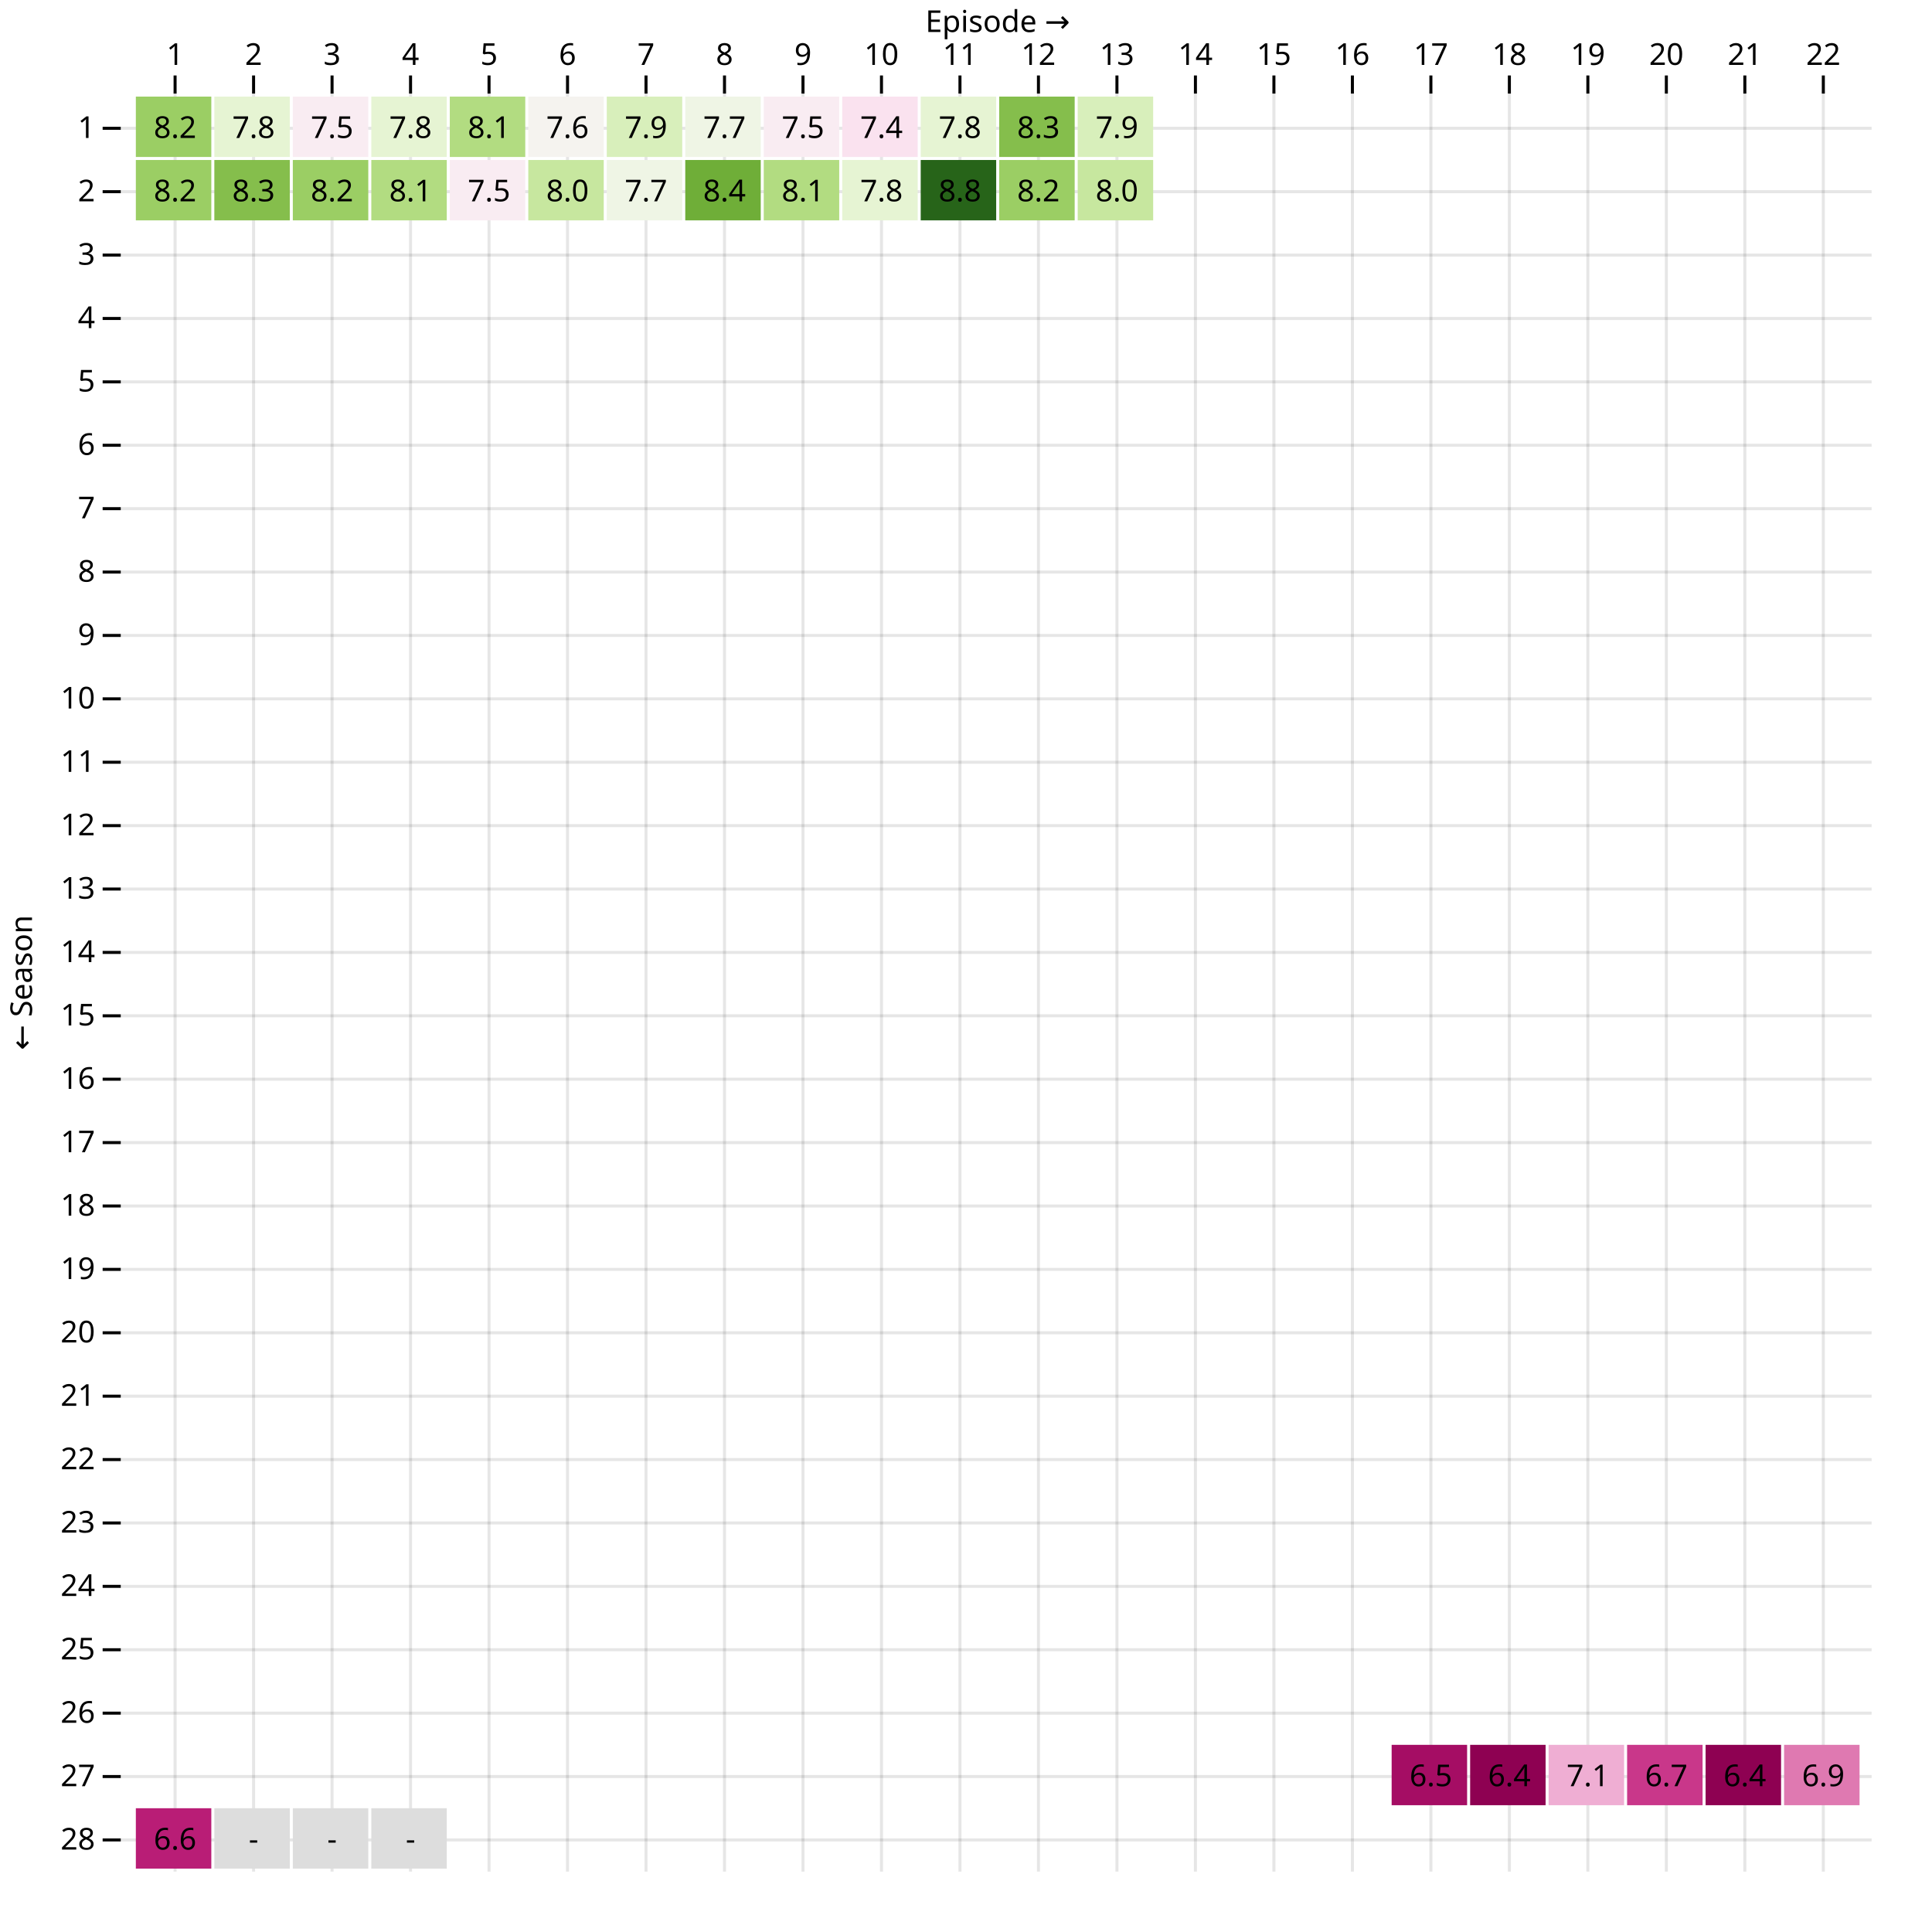
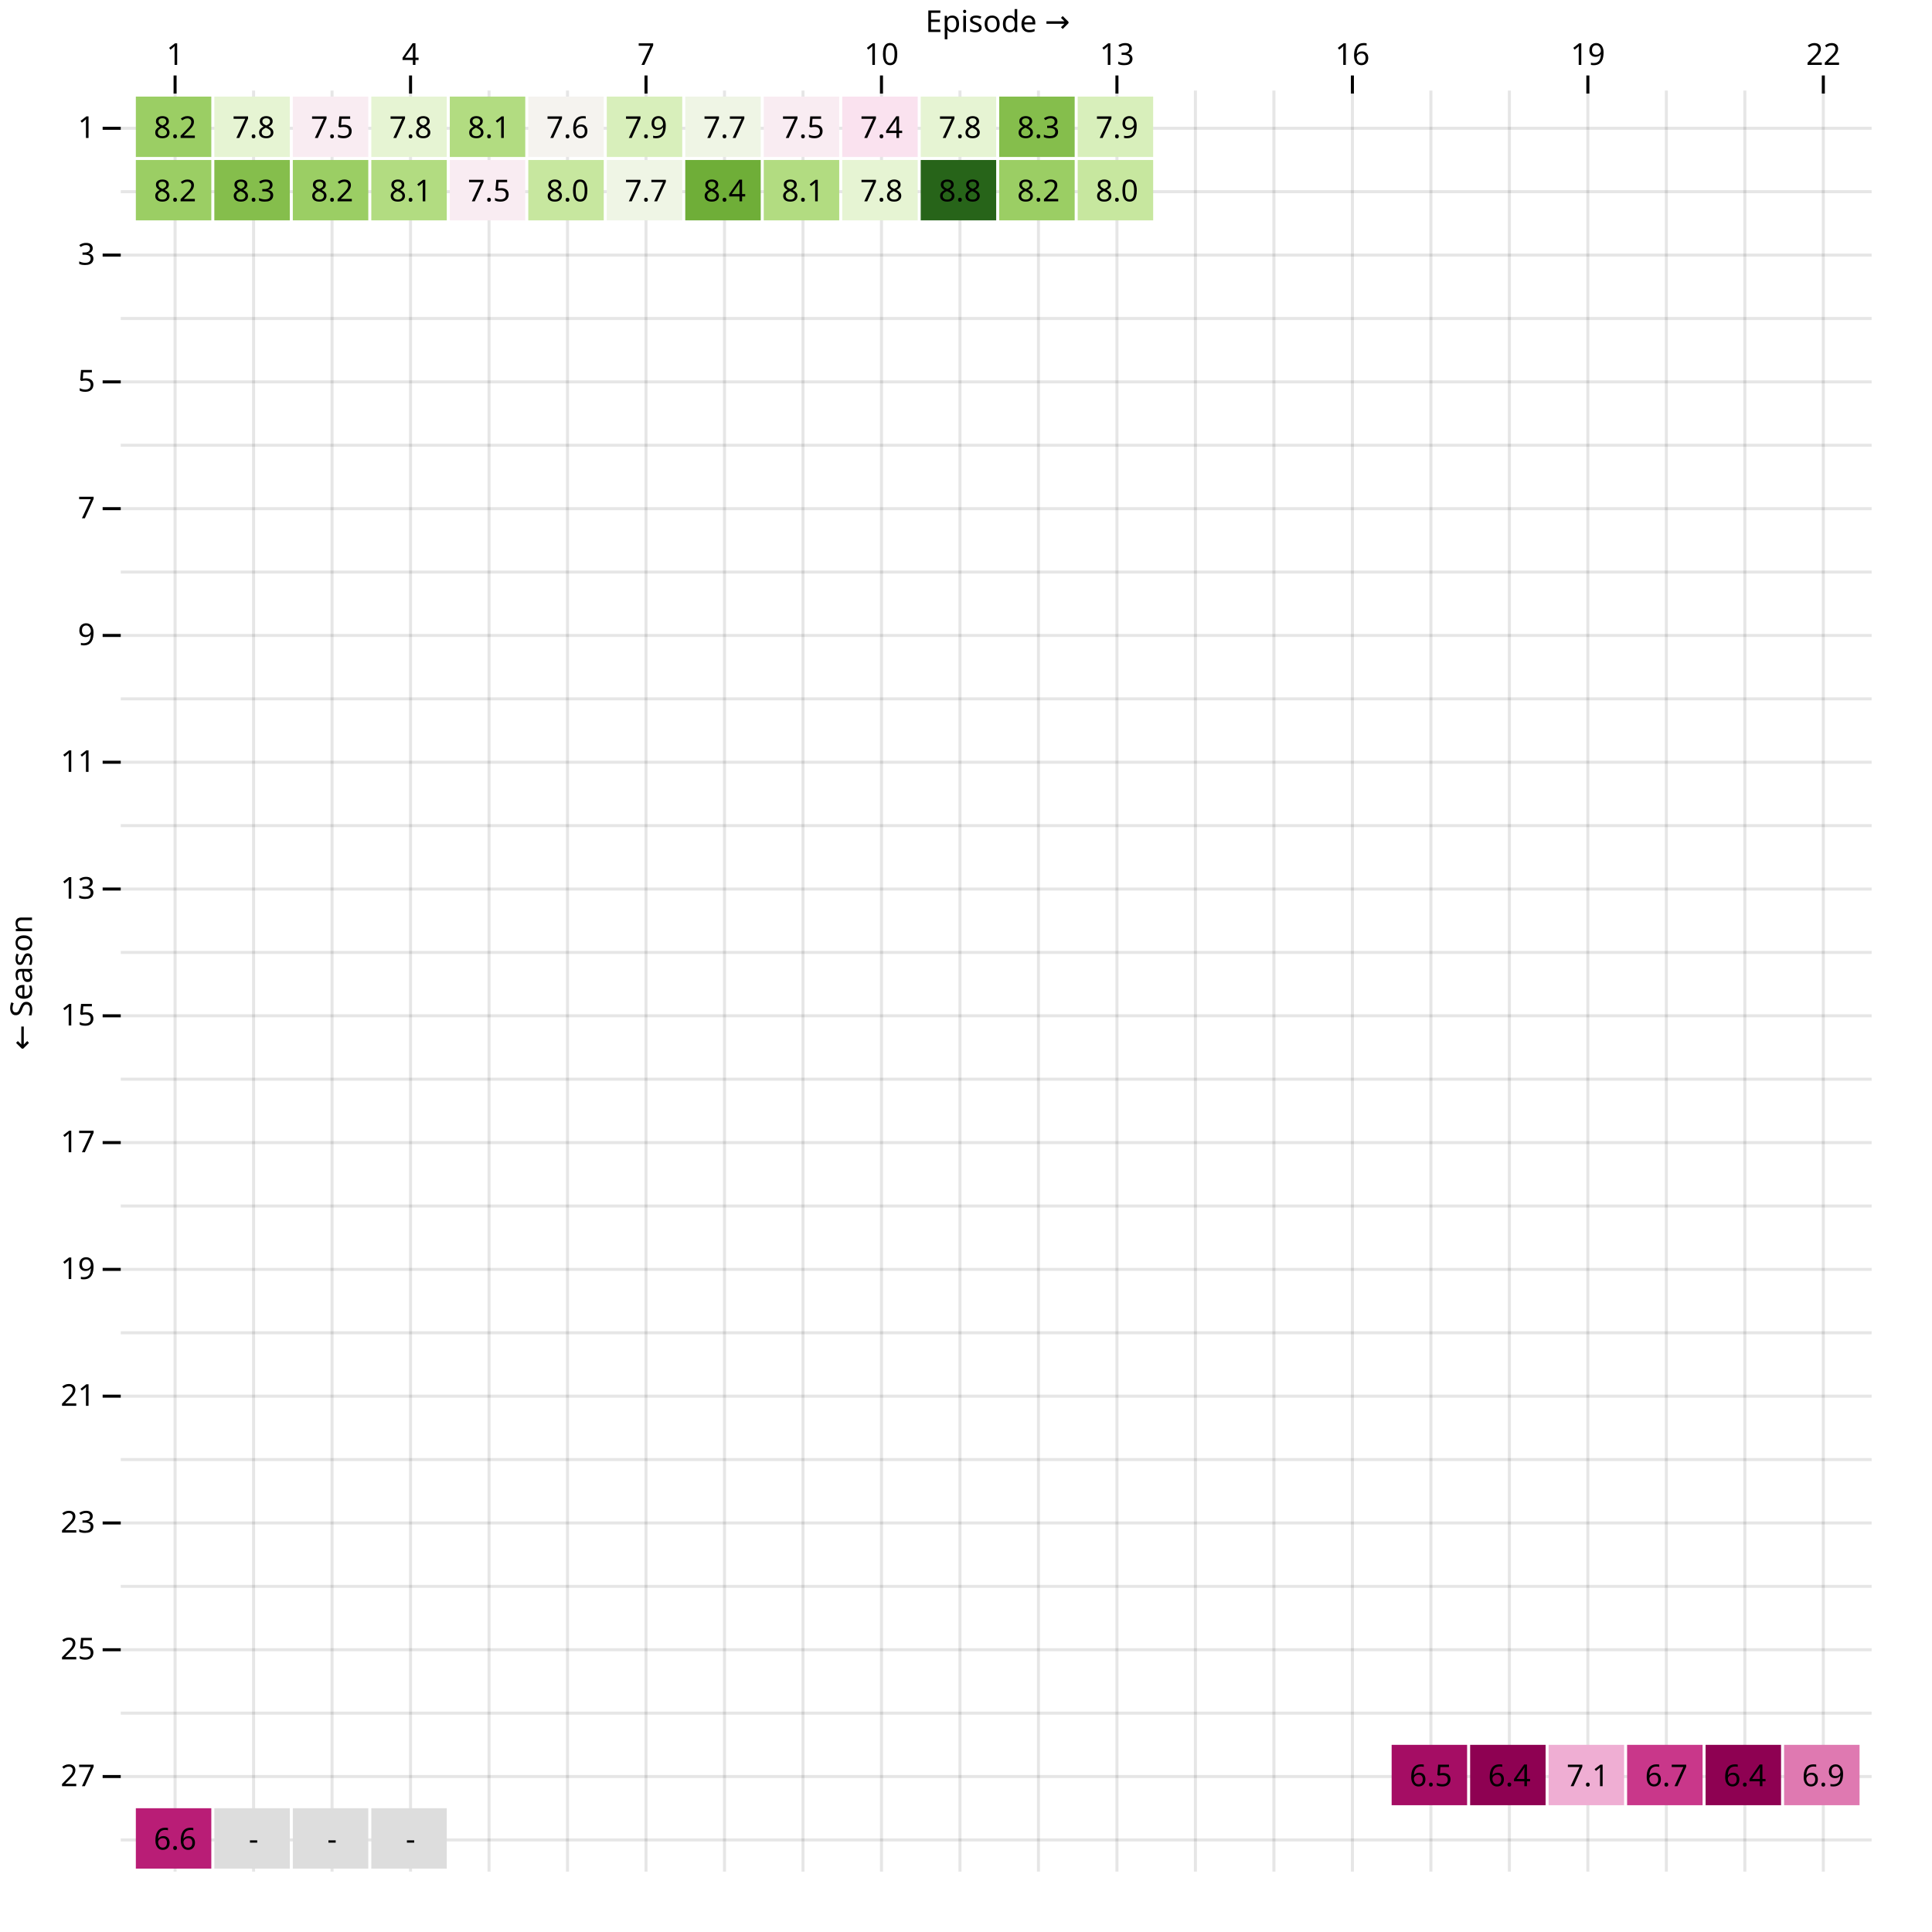
<svg xmlns="http://www.w3.org/2000/svg" class="plot" fill="currentColor" font-family="system-ui, sans-serif" font-size="10" text-anchor="middle" width="640" height="640" viewBox="0 0 640 640">
  <style>
    .plot {
      display: block;
      background: white;
      height: auto;
      height: intrinsic;
      max-width: 100%;
    }

    .plot text,
    .plot tspan {
      white-space: pre;
    }
  </style>
  <g aria-label="y-grid" stroke="currentColor" stroke-opacity="0.1" transform="translate(0,10.5)">
    <line x1="40" x2="620" y1="32" y2="32" />
    <line x1="40" x2="620" y1="53" y2="53" />
    <line x1="40" x2="620" y1="74" y2="74" />
    <line x1="40" x2="620" y1="95" y2="95" />
    <line x1="40" x2="620" y1="116" y2="116" />
    <line x1="40" x2="620" y1="137" y2="137" />
    <line x1="40" x2="620" y1="158" y2="158" />
    <line x1="40" x2="620" y1="179" y2="179" />
    <line x1="40" x2="620" y1="200" y2="200" />
    <line x1="40" x2="620" y1="221" y2="221" />
    <line x1="40" x2="620" y1="242" y2="242" />
    <line x1="40" x2="620" y1="263" y2="263" />
    <line x1="40" x2="620" y1="284" y2="284" />
    <line x1="40" x2="620" y1="305" y2="305" />
    <line x1="40" x2="620" y1="326" y2="326" />
    <line x1="40" x2="620" y1="347" y2="347" />
    <line x1="40" x2="620" y1="368" y2="368" />
    <line x1="40" x2="620" y1="389" y2="389" />
    <line x1="40" x2="620" y1="410" y2="410" />
    <line x1="40" x2="620" y1="431" y2="431" />
    <line x1="40" x2="620" y1="452" y2="452" />
    <line x1="40" x2="620" y1="473" y2="473" />
    <line x1="40" x2="620" y1="494" y2="494" />
    <line x1="40" x2="620" y1="515" y2="515" />
    <line x1="40" x2="620" y1="536" y2="536" />
    <line x1="40" x2="620" y1="557" y2="557" />
    <line x1="40" x2="620" y1="578" y2="578" />
    <line x1="40" x2="620" y1="599" y2="599" />
  </g>
  <g aria-label="y-axis tick" fill="none" stroke="currentColor" transform="translate(0,10.5)">
    <path transform="translate(40,32)" d="M0,0L-6,0" />
-     <path transform="translate(40,53)" d="M0,0L-6,0" />
    <path transform="translate(40,74)" d="M0,0L-6,0" />
-     <path transform="translate(40,95)" d="M0,0L-6,0" />
    <path transform="translate(40,116)" d="M0,0L-6,0" />
-     <path transform="translate(40,137)" d="M0,0L-6,0" />
    <path transform="translate(40,158)" d="M0,0L-6,0" />
-     <path transform="translate(40,179)" d="M0,0L-6,0" />
    <path transform="translate(40,200)" d="M0,0L-6,0" />
-     <path transform="translate(40,221)" d="M0,0L-6,0" />
    <path transform="translate(40,242)" d="M0,0L-6,0" />
-     <path transform="translate(40,263)" d="M0,0L-6,0" />
    <path transform="translate(40,284)" d="M0,0L-6,0" />
-     <path transform="translate(40,305)" d="M0,0L-6,0" />
    <path transform="translate(40,326)" d="M0,0L-6,0" />
-     <path transform="translate(40,347)" d="M0,0L-6,0" />
    <path transform="translate(40,368)" d="M0,0L-6,0" />
-     <path transform="translate(40,389)" d="M0,0L-6,0" />
    <path transform="translate(40,410)" d="M0,0L-6,0" />
-     <path transform="translate(40,431)" d="M0,0L-6,0" />
    <path transform="translate(40,452)" d="M0,0L-6,0" />
-     <path transform="translate(40,473)" d="M0,0L-6,0" />
    <path transform="translate(40,494)" d="M0,0L-6,0" />
-     <path transform="translate(40,515)" d="M0,0L-6,0" />
    <path transform="translate(40,536)" d="M0,0L-6,0" />
-     <path transform="translate(40,557)" d="M0,0L-6,0" />
    <path transform="translate(40,578)" d="M0,0L-6,0" />
-     <path transform="translate(40,599)" d="M0,0L-6,0" />
  </g>
  <g aria-label="y-axis tick label" text-anchor="end" font-variant="tabular-nums" transform="translate(-8.5,10.5)">
    <text y="0.32em" transform="translate(40,32)">1</text>
-     <text y="0.32em" transform="translate(40,53)">2</text>
    <text y="0.32em" transform="translate(40,74)">3</text>
-     <text y="0.32em" transform="translate(40,95)">4</text>
    <text y="0.32em" transform="translate(40,116)">5</text>
-     <text y="0.32em" transform="translate(40,137)">6</text>
    <text y="0.32em" transform="translate(40,158)">7</text>
-     <text y="0.32em" transform="translate(40,179)">8</text>
    <text y="0.32em" transform="translate(40,200)">9</text>
-     <text y="0.32em" transform="translate(40,221)">10</text>
    <text y="0.32em" transform="translate(40,242)">11</text>
-     <text y="0.32em" transform="translate(40,263)">12</text>
    <text y="0.32em" transform="translate(40,284)">13</text>
-     <text y="0.32em" transform="translate(40,305)">14</text>
    <text y="0.32em" transform="translate(40,326)">15</text>
-     <text y="0.32em" transform="translate(40,347)">16</text>
    <text y="0.32em" transform="translate(40,368)">17</text>
-     <text y="0.32em" transform="translate(40,389)">18</text>
    <text y="0.32em" transform="translate(40,410)">19</text>
-     <text y="0.32em" transform="translate(40,431)">20</text>
    <text y="0.32em" transform="translate(40,452)">21</text>
-     <text y="0.32em" transform="translate(40,473)">22</text>
    <text y="0.32em" transform="translate(40,494)">23</text>
-     <text y="0.32em" transform="translate(40,515)">24</text>
    <text y="0.32em" transform="translate(40,536)">25</text>
-     <text y="0.32em" transform="translate(40,557)">26</text>
    <text y="0.32em" transform="translate(40,578)">27</text>
-     <text y="0.32em" transform="translate(40,599)">28</text>
  </g>
  <g aria-label="y-axis label" transform="translate(-36.5,0.5)">
    <text y="0.71em" transform="translate(40,325) rotate(-90)">← Season</text>
  </g>
  <g aria-label="x-grid" stroke="currentColor" stroke-opacity="0.1" transform="translate(13,0)">
    <line x1="45" x2="45" y1="30" y2="620" />
    <line x1="71" x2="71" y1="30" y2="620" />
    <line x1="97" x2="97" y1="30" y2="620" />
    <line x1="123" x2="123" y1="30" y2="620" />
    <line x1="149" x2="149" y1="30" y2="620" />
    <line x1="175" x2="175" y1="30" y2="620" />
    <line x1="201" x2="201" y1="30" y2="620" />
    <line x1="227" x2="227" y1="30" y2="620" />
    <line x1="253" x2="253" y1="30" y2="620" />
    <line x1="279" x2="279" y1="30" y2="620" />
    <line x1="305" x2="305" y1="30" y2="620" />
    <line x1="331" x2="331" y1="30" y2="620" />
    <line x1="357" x2="357" y1="30" y2="620" />
    <line x1="383" x2="383" y1="30" y2="620" />
    <line x1="409" x2="409" y1="30" y2="620" />
    <line x1="435" x2="435" y1="30" y2="620" />
    <line x1="461" x2="461" y1="30" y2="620" />
    <line x1="487" x2="487" y1="30" y2="620" />
    <line x1="513" x2="513" y1="30" y2="620" />
    <line x1="539" x2="539" y1="30" y2="620" />
    <line x1="565" x2="565" y1="30" y2="620" />
    <line x1="591" x2="591" y1="30" y2="620" />
  </g>
  <g aria-label="x-axis tick" fill="none" stroke="currentColor" transform="translate(13,1)">
    <path transform="translate(45,30)" d="M0,0L0,-6" />
-     <path transform="translate(71,30)" d="M0,0L0,-6" />
-     <path transform="translate(97,30)" d="M0,0L0,-6" />
    <path transform="translate(123,30)" d="M0,0L0,-6" />
-     <path transform="translate(149,30)" d="M0,0L0,-6" />
-     <path transform="translate(175,30)" d="M0,0L0,-6" />
    <path transform="translate(201,30)" d="M0,0L0,-6" />
-     <path transform="translate(227,30)" d="M0,0L0,-6" />
-     <path transform="translate(253,30)" d="M0,0L0,-6" />
    <path transform="translate(279,30)" d="M0,0L0,-6" />
-     <path transform="translate(305,30)" d="M0,0L0,-6" />
-     <path transform="translate(331,30)" d="M0,0L0,-6" />
    <path transform="translate(357,30)" d="M0,0L0,-6" />
-     <path transform="translate(383,30)" d="M0,0L0,-6" />
-     <path transform="translate(409,30)" d="M0,0L0,-6" />
    <path transform="translate(435,30)" d="M0,0L0,-6" />
-     <path transform="translate(461,30)" d="M0,0L0,-6" />
-     <path transform="translate(487,30)" d="M0,0L0,-6" />
    <path transform="translate(513,30)" d="M0,0L0,-6" />
-     <path transform="translate(539,30)" d="M0,0L0,-6" />
-     <path transform="translate(565,30)" d="M0,0L0,-6" />
    <path transform="translate(591,30)" d="M0,0L0,-6" />
  </g>
  <g aria-label="x-axis tick label" font-variant="tabular-nums" transform="translate(13,-8.5)">
    <text transform="translate(45,30)">1</text>
-     <text transform="translate(71,30)">2</text>
-     <text transform="translate(97,30)">3</text>
    <text transform="translate(123,30)">4</text>
-     <text transform="translate(149,30)">5</text>
-     <text transform="translate(175,30)">6</text>
    <text transform="translate(201,30)">7</text>
-     <text transform="translate(227,30)">8</text>
-     <text transform="translate(253,30)">9</text>
    <text transform="translate(279,30)">10</text>
-     <text transform="translate(305,30)">11</text>
-     <text transform="translate(331,30)">12</text>
    <text transform="translate(357,30)">13</text>
-     <text transform="translate(383,30)">14</text>
-     <text transform="translate(409,30)">15</text>
    <text transform="translate(435,30)">16</text>
-     <text transform="translate(461,30)">17</text>
-     <text transform="translate(487,30)">18</text>
    <text transform="translate(513,30)">19</text>
-     <text transform="translate(539,30)">20</text>
-     <text transform="translate(565,30)">21</text>
    <text transform="translate(591,30)">22</text>
  </g>
  <g aria-label="x-axis label" transform="translate(0.5,-26.5)">
    <text y="0.71em" transform="translate(330,30)">Episode →</text>
  </g>
  <g aria-label="cell">
    <rect x="45" width="25" y="32" height="20" fill="rgb(155, 206, 100)" />
    <rect x="71" width="25" y="32" height="20" fill="rgb(230, 244, 211)" />
    <rect x="97" width="25" y="32" height="20" fill="rgb(249, 236, 242)" />
    <rect x="123" width="25" y="32" height="20" fill="rgb(230, 244, 211)" />
    <rect x="149" width="25" y="32" height="20" fill="rgb(178, 220, 129)" />
    <rect x="175" width="25" y="32" height="20" fill="rgb(245, 243, 239)" />
    <rect x="201" width="25" y="32" height="20" fill="rgb(216, 239, 187)" />
    <rect x="227" width="25" y="32" height="20" fill="rgb(239, 245, 229)" />
    <rect x="253" width="25" y="32" height="20" fill="rgb(249, 236, 242)" />
    <rect x="279" width="25" y="32" height="20" fill="rgb(250, 226, 239)" />
    <rect x="305" width="25" y="32" height="20" fill="rgb(230, 244, 211)" />
    <rect x="331" width="25" y="32" height="20" fill="rgb(133, 190, 76)" />
    <rect x="357" width="25" y="32" height="20" fill="rgb(216, 239, 187)" />
    <rect x="45" width="25" y="53" height="20" fill="rgb(155, 206, 100)" />
    <rect x="71" width="25" y="53" height="20" fill="rgb(133, 190, 76)" />
    <rect x="97" width="25" y="53" height="20" fill="rgb(155, 206, 100)" />
    <rect x="123" width="25" y="53" height="20" fill="rgb(178, 220, 129)" />
    <rect x="149" width="25" y="53" height="20" fill="rgb(249, 236, 242)" />
    <rect x="175" width="25" y="53" height="20" fill="rgb(199, 231, 159)" />
    <rect x="201" width="25" y="53" height="20" fill="rgb(239, 245, 229)" />
    <rect x="227" width="25" y="53" height="20" fill="rgb(111, 174, 56)" />
    <rect x="253" width="25" y="53" height="20" fill="rgb(178, 220, 129)" />
    <rect x="279" width="25" y="53" height="20" fill="rgb(230, 244, 211)" />
    <rect x="305" width="25" y="53" height="20" fill="rgb(39, 100, 25)" />
    <rect x="331" width="25" y="53" height="20" fill="rgb(155, 206, 100)" />
    <rect x="357" width="25" y="53" height="20" fill="rgb(199, 231, 159)" />
    <rect x="461" width="25" y="578" height="20" fill="rgb(165, 13, 100)" />
    <rect x="487" width="25" y="578" height="20" fill="rgb(142, 1, 82)" />
    <rect x="513" width="25" y="578" height="20" fill="rgb(239, 174, 211)" />
    <rect x="539" width="25" y="578" height="20" fill="rgb(201, 55, 138)" />
    <rect x="565" width="25" y="578" height="20" fill="rgb(142, 1, 82)" />
    <rect x="591" width="25" y="578" height="20" fill="rgb(223, 121, 177)" />
    <rect x="45" width="25" y="599" height="20" fill="rgb(185, 29, 118)" />
    <rect x="71" width="25" y="599" height="20" fill="#ddd" />
    <rect x="97" width="25" y="599" height="20" fill="#ddd" />
    <rect x="123" width="25" y="599" height="20" fill="#ddd" />
  </g>
  <g aria-label="text" transform="translate(13,10.5)">
    <text y="0.32em" transform="translate(45,32)">8.2</text>
    <text y="0.32em" transform="translate(71,32)">7.8</text>
    <text y="0.32em" transform="translate(97,32)">7.5</text>
    <text y="0.32em" transform="translate(123,32)">7.8</text>
    <text y="0.32em" transform="translate(149,32)">8.1</text>
    <text y="0.32em" transform="translate(175,32)">7.6</text>
    <text y="0.32em" transform="translate(201,32)">7.9</text>
    <text y="0.32em" transform="translate(227,32)">7.7</text>
    <text y="0.32em" transform="translate(253,32)">7.5</text>
    <text y="0.32em" transform="translate(279,32)">7.4</text>
    <text y="0.32em" transform="translate(305,32)">7.8</text>
    <text y="0.32em" transform="translate(331,32)">8.3</text>
    <text y="0.32em" transform="translate(357,32)">7.9</text>
    <text y="0.32em" transform="translate(45,53)">8.2</text>
    <text y="0.32em" transform="translate(71,53)">8.3</text>
    <text y="0.32em" transform="translate(97,53)">8.2</text>
    <text y="0.32em" transform="translate(123,53)">8.1</text>
    <text y="0.32em" transform="translate(149,53)">7.5</text>
    <text y="0.32em" transform="translate(175,53)">8.0</text>
    <text y="0.32em" transform="translate(201,53)">7.7</text>
    <text y="0.32em" transform="translate(227,53)">8.4</text>
    <text y="0.32em" transform="translate(253,53)">8.1</text>
    <text y="0.32em" transform="translate(279,53)">7.8</text>
    <text y="0.32em" transform="translate(305,53)">8.8</text>
    <text y="0.32em" transform="translate(331,53)">8.2</text>
    <text y="0.32em" transform="translate(357,53)">8.0</text>
    <text y="0.32em" transform="translate(461,578)">6.5</text>
    <text y="0.32em" transform="translate(487,578)">6.4</text>
    <text y="0.32em" transform="translate(513,578)">7.1</text>
    <text y="0.32em" transform="translate(539,578)">6.7</text>
    <text y="0.32em" transform="translate(565,578)">6.4</text>
    <text y="0.32em" transform="translate(591,578)">6.9</text>
    <text y="0.32em" transform="translate(45,599)">6.6</text>
    <text y="0.32em" transform="translate(71,599)">-</text>
    <text y="0.32em" transform="translate(97,599)">-</text>
    <text y="0.32em" transform="translate(123,599)">-</text>
  </g>
</svg>
